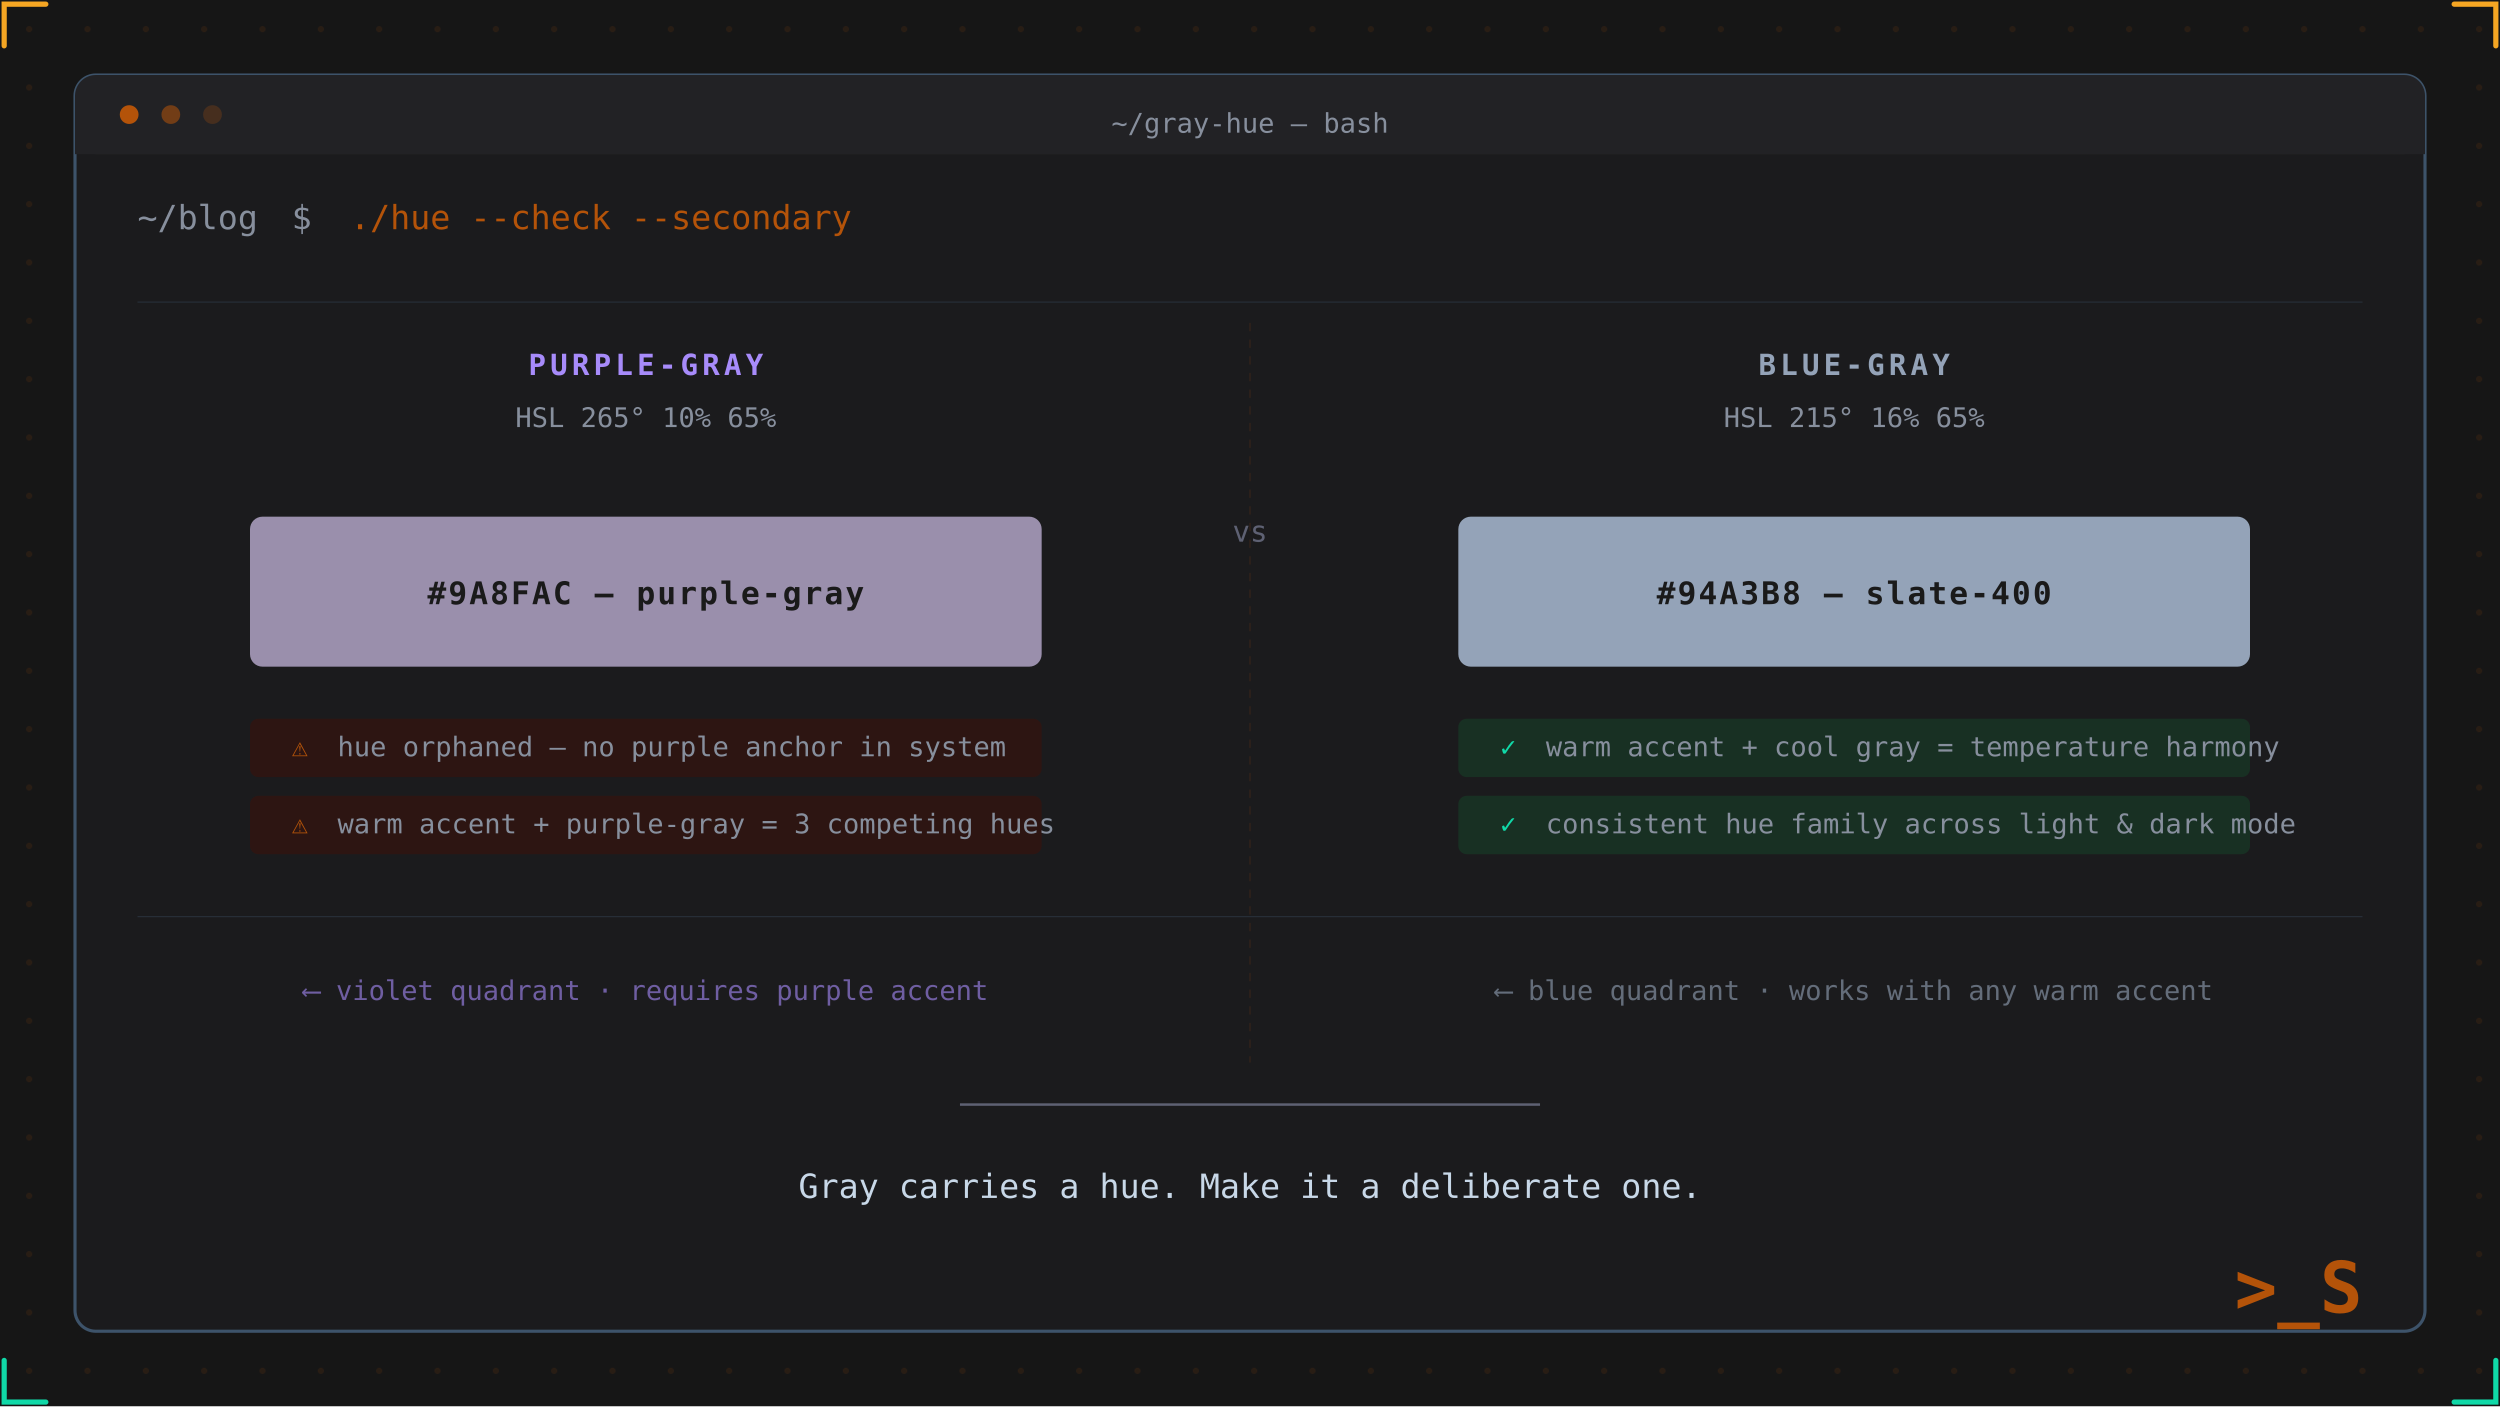
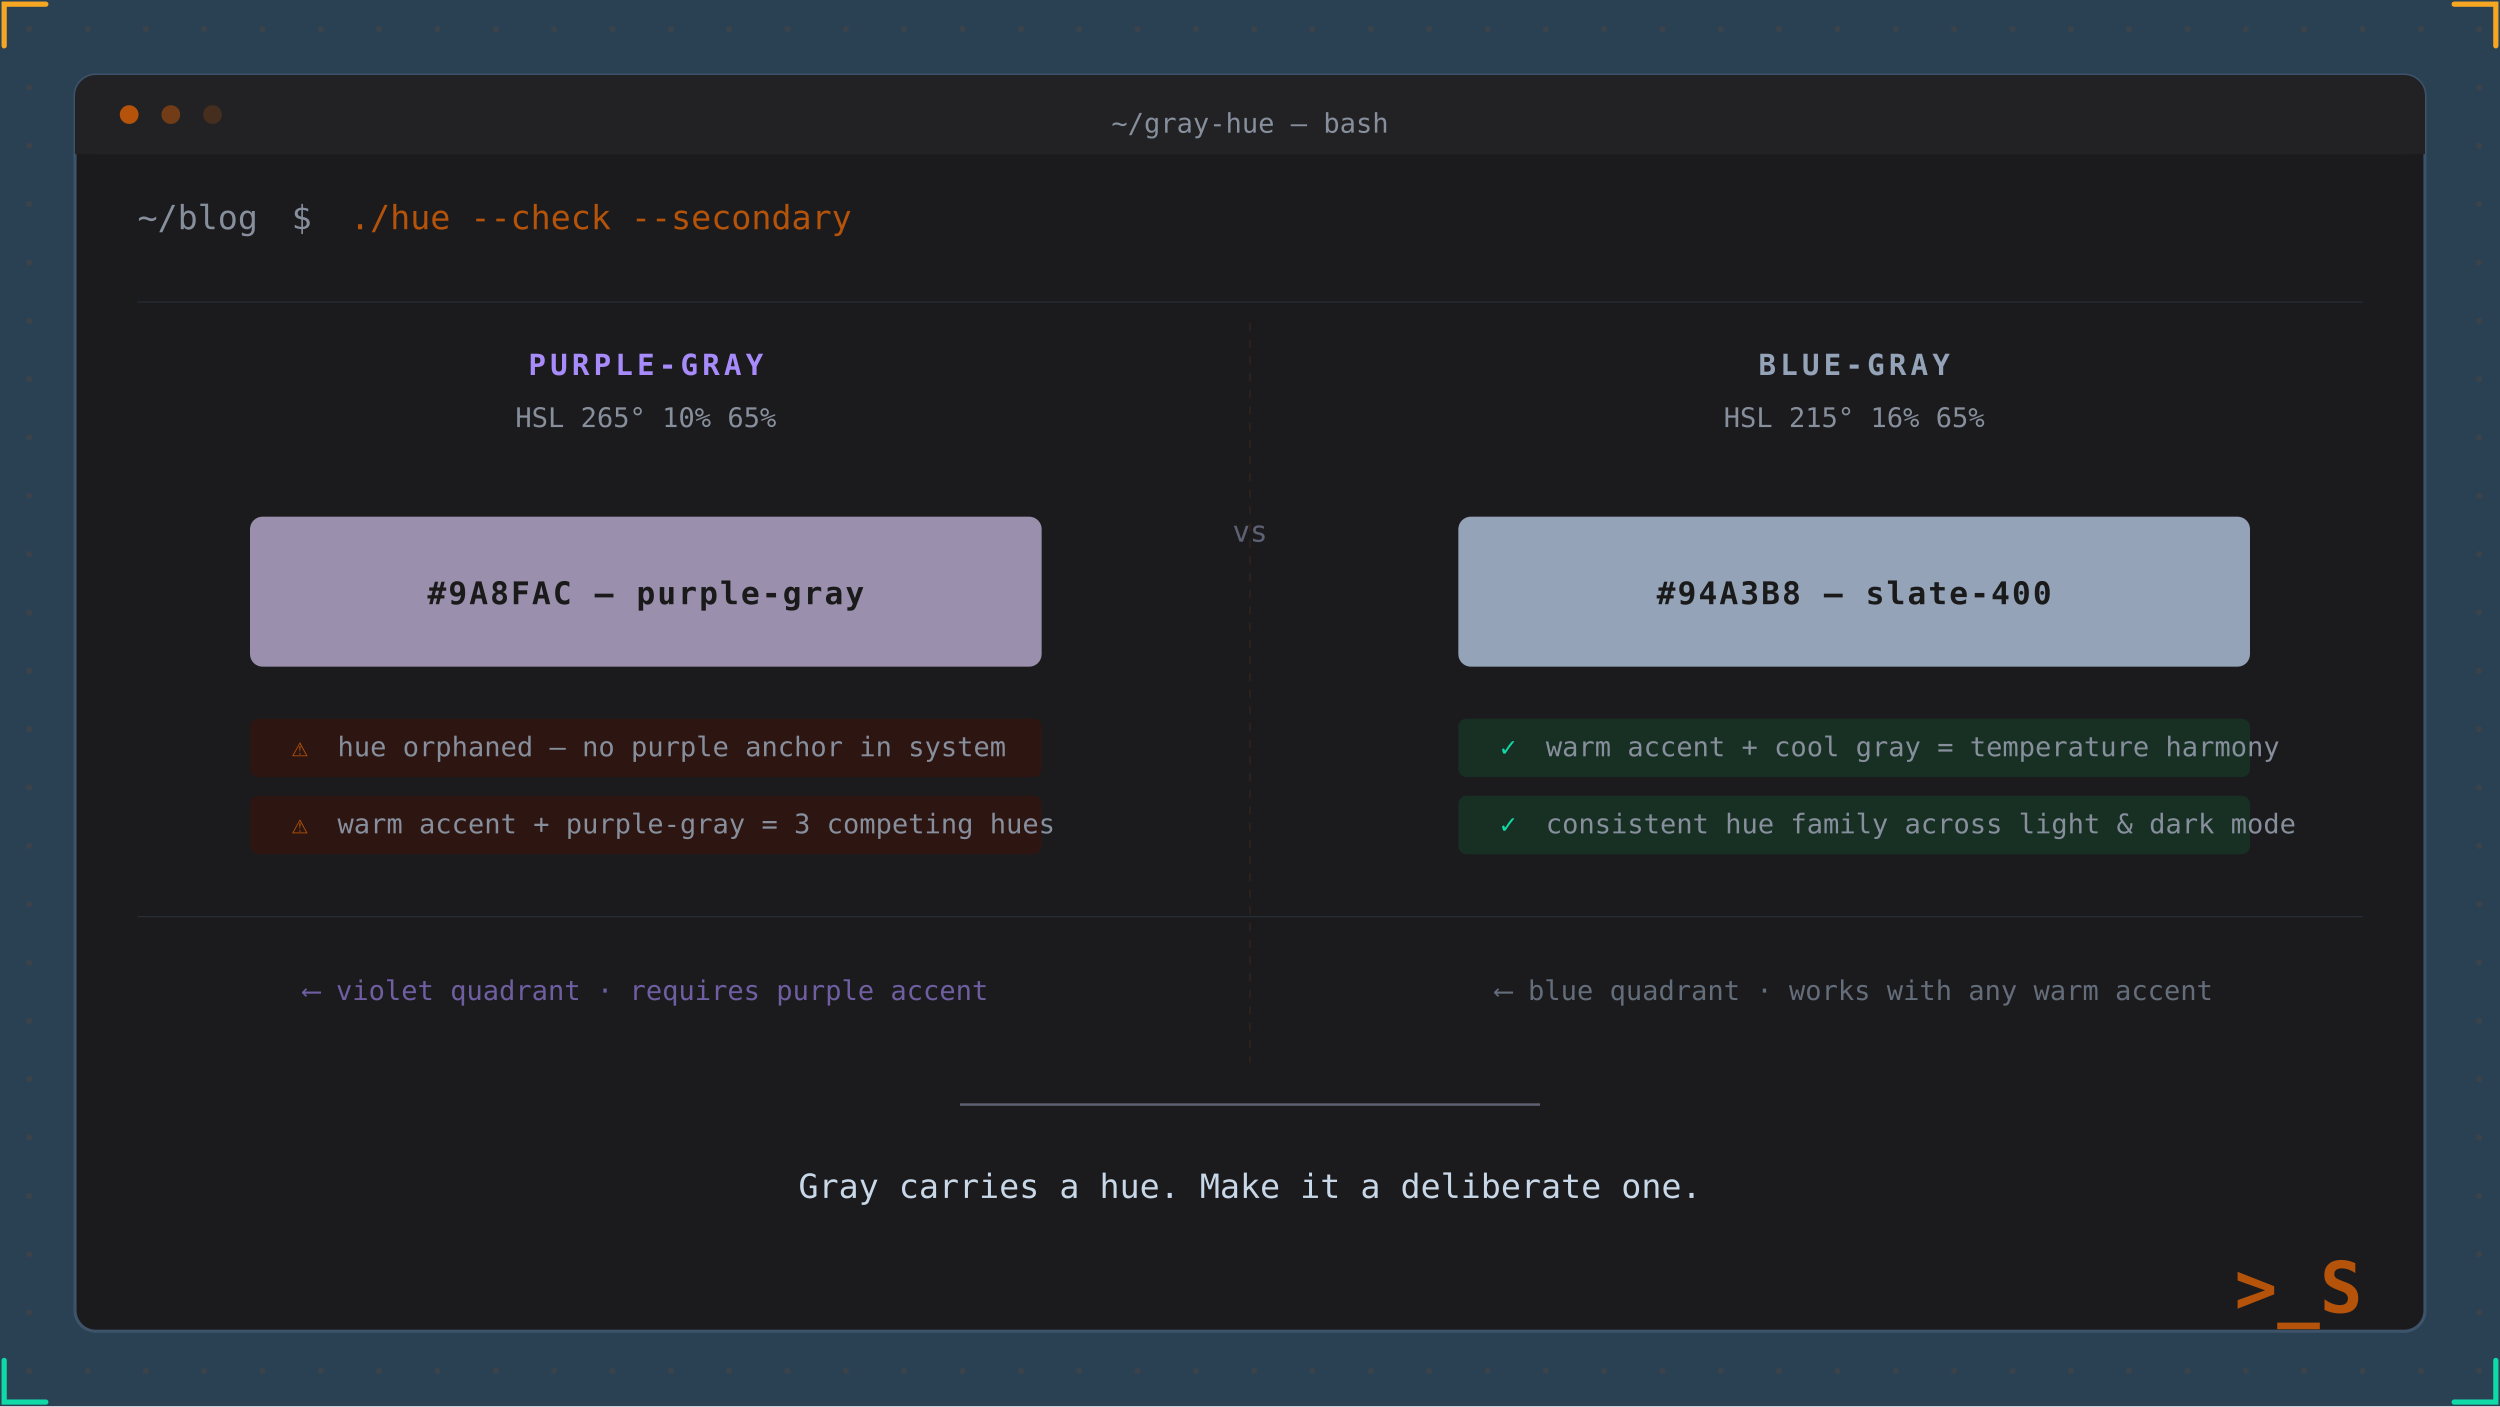
<svg xmlns="http://www.w3.org/2000/svg" width="1200" height="675" viewBox="0 0 1200 675">
  <defs>
    <pattern id="dot-grid" width="28" height="28" patternUnits="userSpaceOnUse">
      <circle cx="14" cy="14" r="1.5" fill="#B45309" opacity="0.12" />
    </pattern>
  </defs>
-   <rect width="1200" height="675" fill="#161616" />
+   <rect width="1200" height="675" fill="#2A4053" />
  <rect width="1200" height="675" fill="url(#dot-grid)" />
  <rect x="38" y="38" width="1124" height="599" rx="10" fill="#000" opacity="0.25" />
  <rect x="36" y="36" width="1128" height="603" rx="10" fill="#1B1B1D" stroke="#3D536A" stroke-width="1.5" />
  <rect x="36" y="36" width="1128" height="38" rx="10" fill="#222225" />
  <rect x="36" y="56" width="1128" height="18" fill="#222225" />
  <circle cx="62" cy="55" r="4.5" fill="#B45309" />
  <circle cx="82" cy="55" r="4.5" fill="#B45309" opacity="0.55" />
  <circle cx="102" cy="55" r="4.5" fill="#B45309" opacity="0.25" />
  <text x="600" y="60" font-family="ui-monospace,SFMono-Regular,monospace" font-size="13" fill="#878f9d" text-anchor="middle" dominant-baseline="middle">~/gray-hue — bash</text>
  <g font-family="ui-monospace,SFMono-Regular,monospace">
    <text x="66" y="110" font-size="16" fill="#878f9d">~/blog</text>
    <text x="140" y="110" font-size="16" fill="#878f9d"> $</text>
    <text x="168" y="110" font-size="16" fill="#B45309"> ./hue --check --secondary</text>
    <line x1="66" y1="145" x2="1134" y2="145" stroke="#3D536A" stroke-width="0.5" stroke-opacity="0.4" />
    <text x="310" y="180" font-size="14" fill="#a78bfa" text-anchor="middle" letter-spacing="2" font-weight="600">PURPLE-GRAY</text>
    <text x="890" y="180" font-size="14" fill="#94a3b8" text-anchor="middle" letter-spacing="2" font-weight="600">BLUE-GRAY</text>
    <text x="310" y="205" font-size="13" fill="#878f9d" text-anchor="middle">HSL 265° 10% 65%</text>
    <text x="890" y="205" font-size="13" fill="#878f9d" text-anchor="middle">HSL 215° 16% 65%</text>
    <text x="600" y="260" font-size="14" fill="#5e6173" text-anchor="middle">vs</text>
    <rect x="120" y="248" width="380" height="72" rx="6" fill="#9a8fac" />
    <text x="310" y="290" font-size="15" fill="#1a1a1a" text-anchor="middle" font-weight="600" letter-spacing="1">#9A8FAC  —  purple-gray</text>
    <rect x="700" y="248" width="380" height="72" rx="6" fill="#94a3b8" />
    <text x="890" y="290" font-size="15" fill="#1a1a1a" text-anchor="middle" font-weight="600" letter-spacing="1">#94A3B8  —  slate-400</text>
    <line x1="600" y1="155" x2="600" y2="510" stroke="#B45309" stroke-width="0.5" stroke-opacity="0.2" stroke-dasharray="4 4" />
    <rect x="120" y="345" width="380" height="28" rx="4" fill="#2d1512" />
    <text x="140" y="363" font-size="13" fill="#B45309">⚠</text>
    <text x="162" y="363" font-size="13" fill="#878f9d">hue orphaned — no purple anchor in system</text>
    <rect x="120" y="382" width="380" height="28" rx="4" fill="#2d1512" />
    <text x="140" y="400" font-size="13" fill="#B45309">⚠</text>
    <text x="162" y="400" font-size="13" fill="#878f9d">warm accent + purple-gray = 3 competing hues</text>
    <rect x="700" y="345" width="380" height="28" rx="4" fill="#183023" />
    <text x="720" y="363" font-size="13" fill="#10D9A8">✓</text>
    <text x="742" y="363" font-size="13" fill="#878f9d">warm accent + cool gray = temperature harmony</text>
    <rect x="700" y="382" width="380" height="28" rx="4" fill="#183023" />
    <text x="720" y="400" font-size="13" fill="#10D9A8">✓</text>
    <text x="742" y="400" font-size="13" fill="#878f9d">consistent hue family across light &amp; dark mode</text>
    <line x1="66" y1="440" x2="1134" y2="440" stroke="#3D536A" stroke-width="0.5" stroke-opacity="0.4" />
    <text x="310" y="480" font-size="13" fill="#a78bfa" text-anchor="middle" opacity="0.6">⟵ violet quadrant · requires purple accent</text>
    <text x="890" y="480" font-size="13" fill="#94a3b8" text-anchor="middle" opacity="0.6">⟵ blue quadrant · works with any warm accent</text>
    <text x="600" y="535" font-size="14" fill="#5e6173" text-anchor="middle">─────────────────────────────────</text>
    <text x="600" y="575" font-size="16" fill="#C8D8E8" text-anchor="middle">Gray carries a hue. Make it a deliberate one.</text>
  </g>
  <text x="1134" y="630" font-family="ui-monospace,SFMono-Regular,monospace" font-size="34" fill="#B45309" text-anchor="end" font-weight="bold">&gt;_S</text>
  <g stroke-linecap="round" fill="none">
    <path d="M 2 22 L 2 2 L 22 2" stroke="#F5A623" stroke-width="2.5" />
    <path d="M 1178 2 L 1198 2 L 1198 22" stroke="#F5A623" stroke-width="2.5" />
    <path d="M 2 653 L 2 673 L 22 673" stroke="#10D9A8" stroke-width="2.5" />
    <path d="M 1178 673 L 1198 673 L 1198 653" stroke="#10D9A8" stroke-width="2.5" />
    <path d="M 1184 316" stroke="#3D536A" stroke-width="6" stroke-linecap="round" />
    <path d="M 1184 338" stroke="#3D536A" stroke-width="6" stroke-linecap="round" />
    <path d="M 1184 360" stroke="#3D536A" stroke-width="6" stroke-linecap="round" />
  </g>
</svg>
